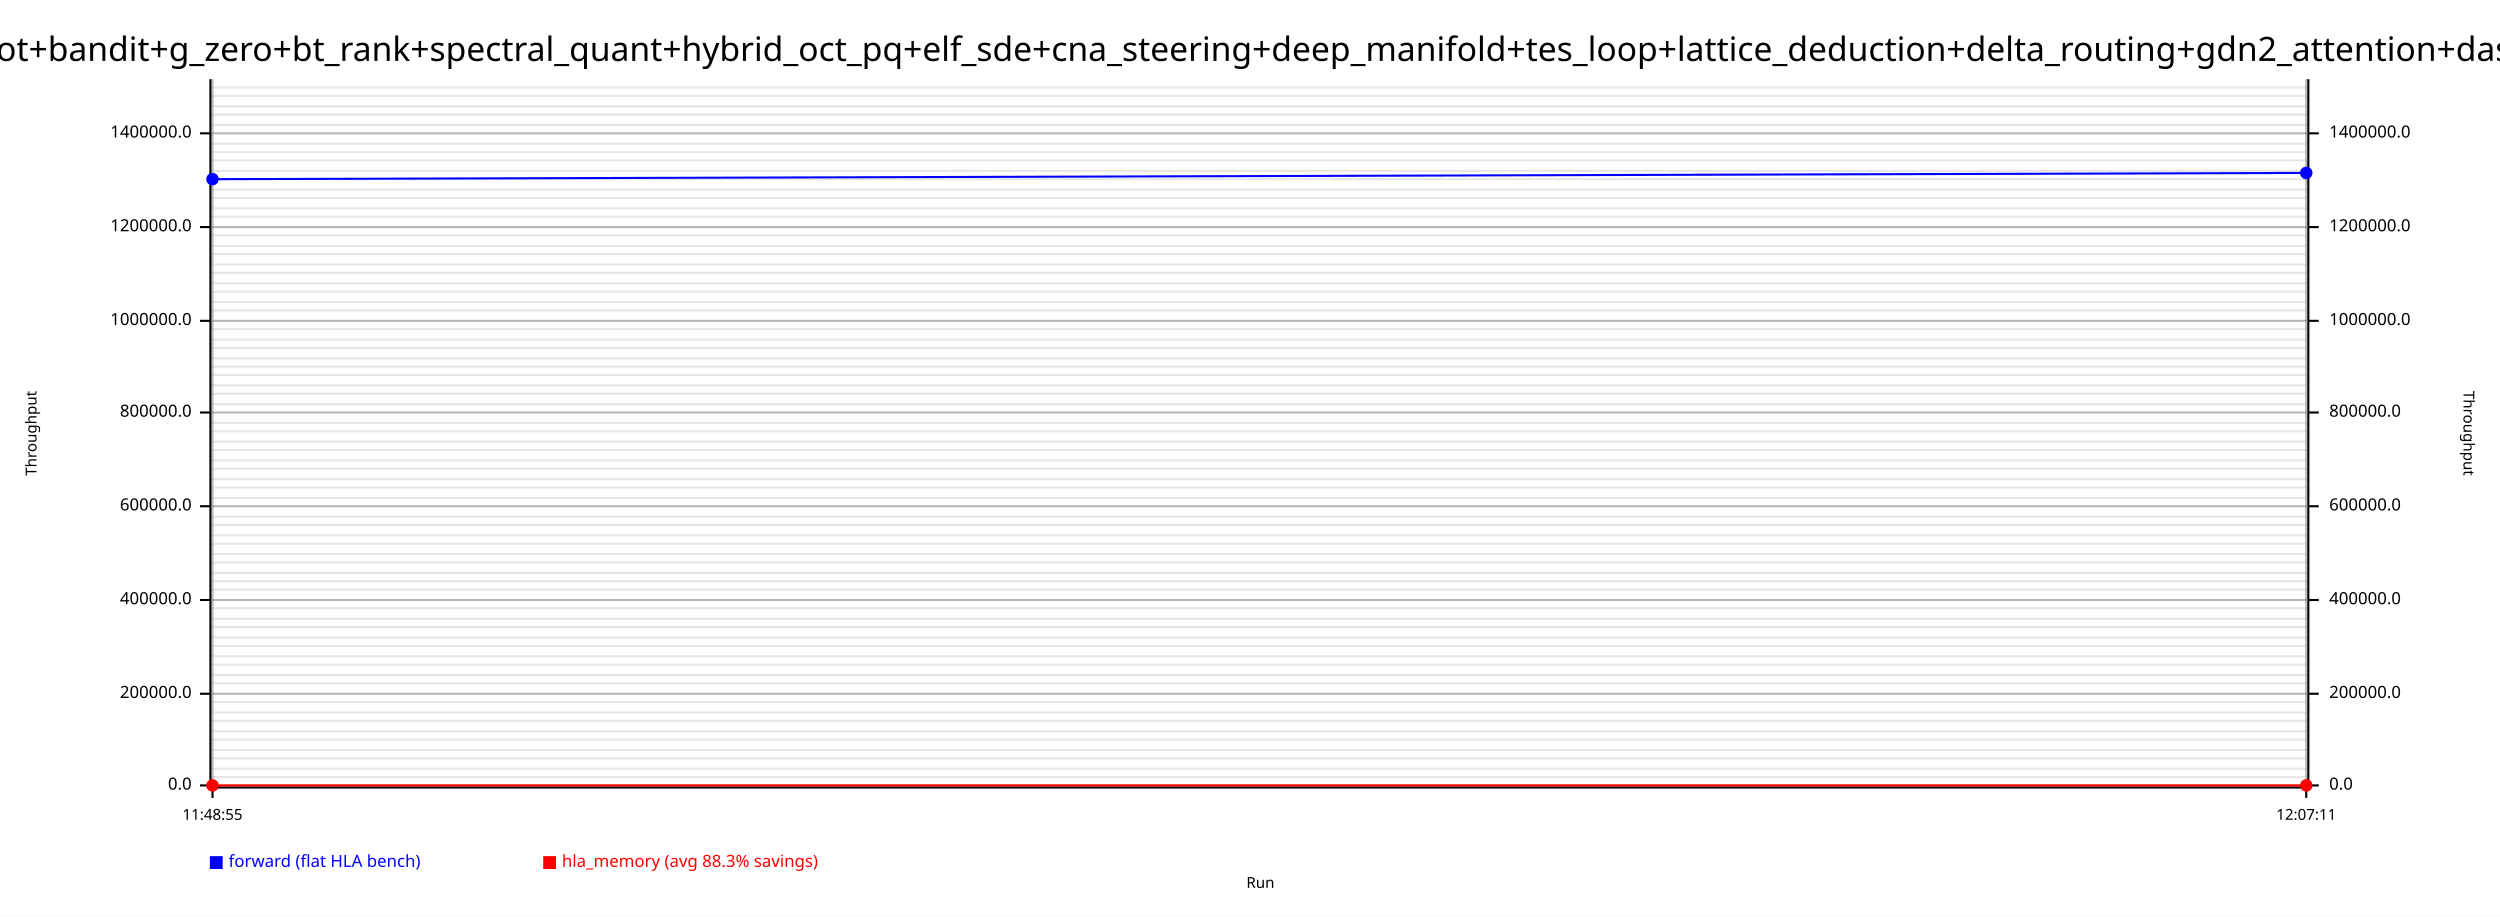
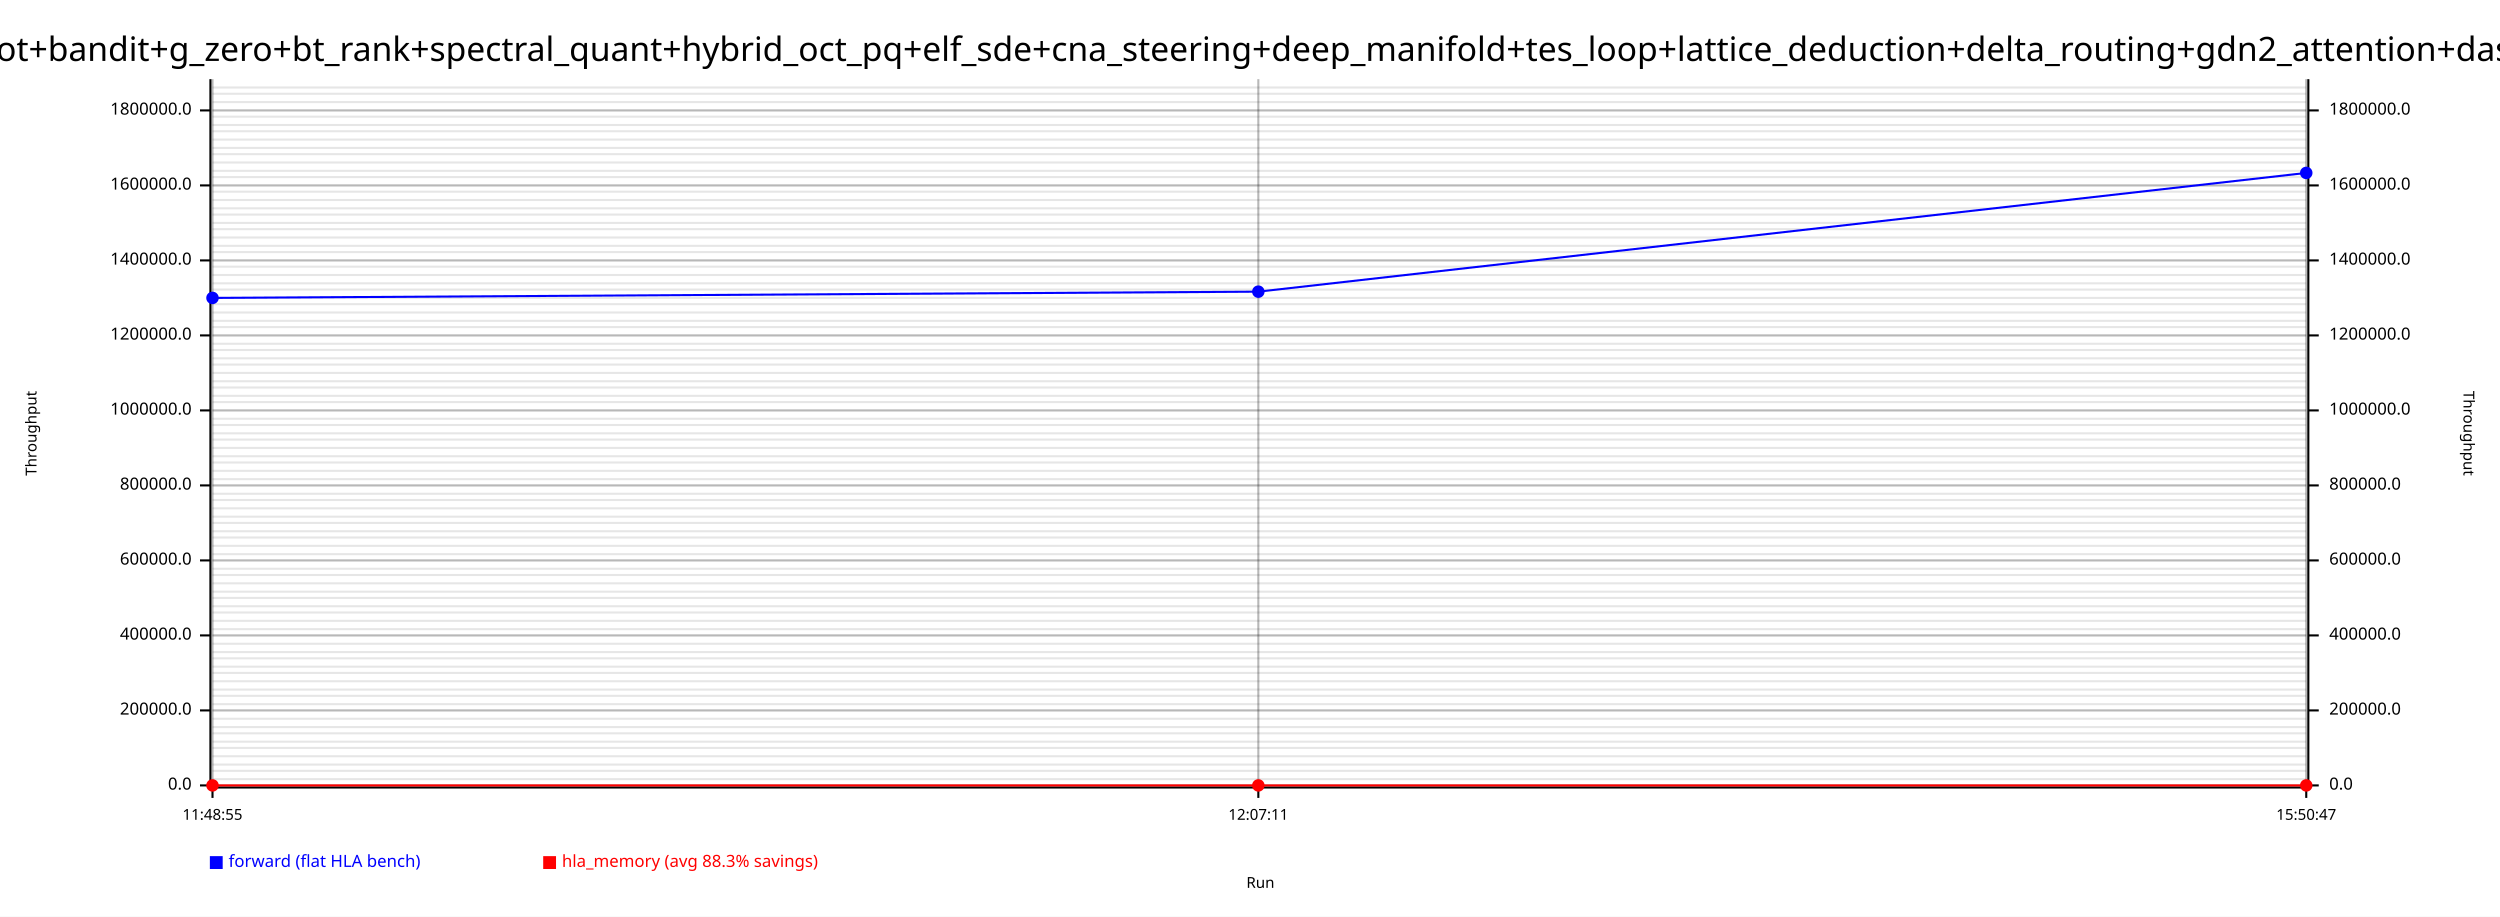
<svg xmlns="http://www.w3.org/2000/svg" width="1200" height="440" viewBox="0 0 1200 440">
  <rect x="0" y="0" width="1200" height="440" opacity="1" fill="#FFFFFF" stroke="none" />
  <text x="600" y="17" dy="0.76em" text-anchor="middle" font-family="sans-serif" font-size="16.129" opacity="1" fill="#000000">
Attn — Time Series [sparse_mlp+domain_latent+ppot+bandit+g_zero+bt_rank+spectral_quant+hybrid_oct_pq+elf_sde+cna_steering+deep_manifold+tes_loop+lattice_deduction+delta_routing+gdn2_attention+dash_attn+dreamer+lt2_looped+plasma_path+tf_loop]
</text>
  <line opacity="0.1" stroke="#000000" stroke-width="1" x1="102" y1="377" x2="102" y2="38" />
+   <line opacity="0.1" stroke="#000000" stroke-width="1" x1="604" y1="377" x2="604" y2="38" />
  <line opacity="0.1" stroke="#000000" stroke-width="1" x1="1107" y1="377" x2="1107" y2="38" />
  <line opacity="0.1" stroke="#000000" stroke-width="1" x1="102" y1="377" x2="1107" y2="377" />
-   <line opacity="0.1" stroke="#000000" stroke-width="1" x1="102" y1="373" x2="1107" y2="373" />
-   <line opacity="0.1" stroke="#000000" stroke-width="1" x1="102" y1="369" x2="1107" y2="369" />
-   <line opacity="0.1" stroke="#000000" stroke-width="1" x1="102" y1="364" x2="1107" y2="364" />
-   <line opacity="0.1" stroke="#000000" stroke-width="1" x1="102" y1="360" x2="1107" y2="360" />
-   <line opacity="0.1" stroke="#000000" stroke-width="1" x1="102" y1="355" x2="1107" y2="355" />
-   <line opacity="0.1" stroke="#000000" stroke-width="1" x1="102" y1="351" x2="1107" y2="351" />
-   <line opacity="0.1" stroke="#000000" stroke-width="1" x1="102" y1="346" x2="1107" y2="346" />
-   <line opacity="0.1" stroke="#000000" stroke-width="1" x1="102" y1="342" x2="1107" y2="342" />
-   <line opacity="0.1" stroke="#000000" stroke-width="1" x1="102" y1="337" x2="1107" y2="337" />
-   <line opacity="0.1" stroke="#000000" stroke-width="1" x1="102" y1="333" x2="1107" y2="333" />
-   <line opacity="0.1" stroke="#000000" stroke-width="1" x1="102" y1="328" x2="1107" y2="328" />
-   <line opacity="0.1" stroke="#000000" stroke-width="1" x1="102" y1="324" x2="1107" y2="324" />
-   <line opacity="0.1" stroke="#000000" stroke-width="1" x1="102" y1="319" x2="1107" y2="319" />
-   <line opacity="0.1" stroke="#000000" stroke-width="1" x1="102" y1="315" x2="1107" y2="315" />
-   <line opacity="0.1" stroke="#000000" stroke-width="1" x1="102" y1="310" x2="1107" y2="310" />
-   <line opacity="0.1" stroke="#000000" stroke-width="1" x1="102" y1="306" x2="1107" y2="306" />
-   <line opacity="0.1" stroke="#000000" stroke-width="1" x1="102" y1="301" x2="1107" y2="301" />
-   <line opacity="0.1" stroke="#000000" stroke-width="1" x1="102" y1="297" x2="1107" y2="297" />
-   <line opacity="0.1" stroke="#000000" stroke-width="1" x1="102" y1="292" x2="1107" y2="292" />
-   <line opacity="0.1" stroke="#000000" stroke-width="1" x1="102" y1="288" x2="1107" y2="288" />
-   <line opacity="0.1" stroke="#000000" stroke-width="1" x1="102" y1="283" x2="1107" y2="283" />
-   <line opacity="0.1" stroke="#000000" stroke-width="1" x1="102" y1="279" x2="1107" y2="279" />
-   <line opacity="0.1" stroke="#000000" stroke-width="1" x1="102" y1="275" x2="1107" y2="275" />
-   <line opacity="0.1" stroke="#000000" stroke-width="1" x1="102" y1="270" x2="1107" y2="270" />
+   <line opacity="0.1" stroke="#000000" stroke-width="1" x1="102" y1="374" x2="1107" y2="374" />
+   <line opacity="0.1" stroke="#000000" stroke-width="1" x1="102" y1="370" x2="1107" y2="370" />
+   <line opacity="0.1" stroke="#000000" stroke-width="1" x1="102" y1="367" x2="1107" y2="367" />
+   <line opacity="0.1" stroke="#000000" stroke-width="1" x1="102" y1="363" x2="1107" y2="363" />
+   <line opacity="0.1" stroke="#000000" stroke-width="1" x1="102" y1="359" x2="1107" y2="359" />
+   <line opacity="0.1" stroke="#000000" stroke-width="1" x1="102" y1="356" x2="1107" y2="356" />
+   <line opacity="0.1" stroke="#000000" stroke-width="1" x1="102" y1="352" x2="1107" y2="352" />
+   <line opacity="0.1" stroke="#000000" stroke-width="1" x1="102" y1="349" x2="1107" y2="349" />
+   <line opacity="0.1" stroke="#000000" stroke-width="1" x1="102" y1="345" x2="1107" y2="345" />
+   <line opacity="0.1" stroke="#000000" stroke-width="1" x1="102" y1="341" x2="1107" y2="341" />
+   <line opacity="0.1" stroke="#000000" stroke-width="1" x1="102" y1="338" x2="1107" y2="338" />
+   <line opacity="0.1" stroke="#000000" stroke-width="1" x1="102" y1="334" x2="1107" y2="334" />
+   <line opacity="0.1" stroke="#000000" stroke-width="1" x1="102" y1="331" x2="1107" y2="331" />
+   <line opacity="0.1" stroke="#000000" stroke-width="1" x1="102" y1="327" x2="1107" y2="327" />
+   <line opacity="0.1" stroke="#000000" stroke-width="1" x1="102" y1="323" x2="1107" y2="323" />
+   <line opacity="0.1" stroke="#000000" stroke-width="1" x1="102" y1="320" x2="1107" y2="320" />
+   <line opacity="0.1" stroke="#000000" stroke-width="1" x1="102" y1="316" x2="1107" y2="316" />
+   <line opacity="0.1" stroke="#000000" stroke-width="1" x1="102" y1="313" x2="1107" y2="313" />
+   <line opacity="0.1" stroke="#000000" stroke-width="1" x1="102" y1="309" x2="1107" y2="309" />
+   <line opacity="0.1" stroke="#000000" stroke-width="1" x1="102" y1="305" x2="1107" y2="305" />
+   <line opacity="0.1" stroke="#000000" stroke-width="1" x1="102" y1="302" x2="1107" y2="302" />
+   <line opacity="0.1" stroke="#000000" stroke-width="1" x1="102" y1="298" x2="1107" y2="298" />
+   <line opacity="0.1" stroke="#000000" stroke-width="1" x1="102" y1="294" x2="1107" y2="294" />
+   <line opacity="0.1" stroke="#000000" stroke-width="1" x1="102" y1="291" x2="1107" y2="291" />
+   <line opacity="0.1" stroke="#000000" stroke-width="1" x1="102" y1="287" x2="1107" y2="287" />
+   <line opacity="0.1" stroke="#000000" stroke-width="1" x1="102" y1="284" x2="1107" y2="284" />
+   <line opacity="0.1" stroke="#000000" stroke-width="1" x1="102" y1="280" x2="1107" y2="280" />
+   <line opacity="0.1" stroke="#000000" stroke-width="1" x1="102" y1="276" x2="1107" y2="276" />
+   <line opacity="0.1" stroke="#000000" stroke-width="1" x1="102" y1="273" x2="1107" y2="273" />
+   <line opacity="0.1" stroke="#000000" stroke-width="1" x1="102" y1="269" x2="1107" y2="269" />
  <line opacity="0.1" stroke="#000000" stroke-width="1" x1="102" y1="266" x2="1107" y2="266" />
-   <line opacity="0.1" stroke="#000000" stroke-width="1" x1="102" y1="261" x2="1107" y2="261" />
-   <line opacity="0.1" stroke="#000000" stroke-width="1" x1="102" y1="257" x2="1107" y2="257" />
-   <line opacity="0.1" stroke="#000000" stroke-width="1" x1="102" y1="252" x2="1107" y2="252" />
+   <line opacity="0.1" stroke="#000000" stroke-width="1" x1="102" y1="262" x2="1107" y2="262" />
+   <line opacity="0.1" stroke="#000000" stroke-width="1" x1="102" y1="258" x2="1107" y2="258" />
+   <line opacity="0.1" stroke="#000000" stroke-width="1" x1="102" y1="255" x2="1107" y2="255" />
+   <line opacity="0.1" stroke="#000000" stroke-width="1" x1="102" y1="251" x2="1107" y2="251" />
  <line opacity="0.1" stroke="#000000" stroke-width="1" x1="102" y1="248" x2="1107" y2="248" />
-   <line opacity="0.1" stroke="#000000" stroke-width="1" x1="102" y1="243" x2="1107" y2="243" />
-   <line opacity="0.1" stroke="#000000" stroke-width="1" x1="102" y1="239" x2="1107" y2="239" />
-   <line opacity="0.1" stroke="#000000" stroke-width="1" x1="102" y1="234" x2="1107" y2="234" />
+   <line opacity="0.1" stroke="#000000" stroke-width="1" x1="102" y1="244" x2="1107" y2="244" />
+   <line opacity="0.1" stroke="#000000" stroke-width="1" x1="102" y1="240" x2="1107" y2="240" />
+   <line opacity="0.1" stroke="#000000" stroke-width="1" x1="102" y1="237" x2="1107" y2="237" />
+   <line opacity="0.1" stroke="#000000" stroke-width="1" x1="102" y1="233" x2="1107" y2="233" />
  <line opacity="0.1" stroke="#000000" stroke-width="1" x1="102" y1="230" x2="1107" y2="230" />
-   <line opacity="0.1" stroke="#000000" stroke-width="1" x1="102" y1="225" x2="1107" y2="225" />
-   <line opacity="0.1" stroke="#000000" stroke-width="1" x1="102" y1="221" x2="1107" y2="221" />
-   <line opacity="0.1" stroke="#000000" stroke-width="1" x1="102" y1="216" x2="1107" y2="216" />
-   <line opacity="0.1" stroke="#000000" stroke-width="1" x1="102" y1="212" x2="1107" y2="212" />
-   <line opacity="0.1" stroke="#000000" stroke-width="1" x1="102" y1="207" x2="1107" y2="207" />
-   <line opacity="0.1" stroke="#000000" stroke-width="1" x1="102" y1="203" x2="1107" y2="203" />
-   <line opacity="0.1" stroke="#000000" stroke-width="1" x1="102" y1="198" x2="1107" y2="198" />
-   <line opacity="0.1" stroke="#000000" stroke-width="1" x1="102" y1="194" x2="1107" y2="194" />
-   <line opacity="0.1" stroke="#000000" stroke-width="1" x1="102" y1="189" x2="1107" y2="189" />
-   <line opacity="0.1" stroke="#000000" stroke-width="1" x1="102" y1="185" x2="1107" y2="185" />
-   <line opacity="0.1" stroke="#000000" stroke-width="1" x1="102" y1="180" x2="1107" y2="180" />
-   <line opacity="0.1" stroke="#000000" stroke-width="1" x1="102" y1="176" x2="1107" y2="176" />
+   <line opacity="0.1" stroke="#000000" stroke-width="1" x1="102" y1="226" x2="1107" y2="226" />
+   <line opacity="0.1" stroke="#000000" stroke-width="1" x1="102" y1="222" x2="1107" y2="222" />
+   <line opacity="0.1" stroke="#000000" stroke-width="1" x1="102" y1="219" x2="1107" y2="219" />
+   <line opacity="0.1" stroke="#000000" stroke-width="1" x1="102" y1="215" x2="1107" y2="215" />
+   <line opacity="0.1" stroke="#000000" stroke-width="1" x1="102" y1="211" x2="1107" y2="211" />
+   <line opacity="0.1" stroke="#000000" stroke-width="1" x1="102" y1="208" x2="1107" y2="208" />
+   <line opacity="0.1" stroke="#000000" stroke-width="1" x1="102" y1="204" x2="1107" y2="204" />
+   <line opacity="0.1" stroke="#000000" stroke-width="1" x1="102" y1="201" x2="1107" y2="201" />
+   <line opacity="0.1" stroke="#000000" stroke-width="1" x1="102" y1="197" x2="1107" y2="197" />
+   <line opacity="0.1" stroke="#000000" stroke-width="1" x1="102" y1="193" x2="1107" y2="193" />
+   <line opacity="0.1" stroke="#000000" stroke-width="1" x1="102" y1="190" x2="1107" y2="190" />
+   <line opacity="0.1" stroke="#000000" stroke-width="1" x1="102" y1="186" x2="1107" y2="186" />
+   <line opacity="0.1" stroke="#000000" stroke-width="1" x1="102" y1="183" x2="1107" y2="183" />
+   <line opacity="0.1" stroke="#000000" stroke-width="1" x1="102" y1="179" x2="1107" y2="179" />
+   <line opacity="0.1" stroke="#000000" stroke-width="1" x1="102" y1="175" x2="1107" y2="175" />
  <line opacity="0.1" stroke="#000000" stroke-width="1" x1="102" y1="172" x2="1107" y2="172" />
-   <line opacity="0.1" stroke="#000000" stroke-width="1" x1="102" y1="167" x2="1107" y2="167" />
-   <line opacity="0.1" stroke="#000000" stroke-width="1" x1="102" y1="163" x2="1107" y2="163" />
-   <line opacity="0.1" stroke="#000000" stroke-width="1" x1="102" y1="158" x2="1107" y2="158" />
+   <line opacity="0.1" stroke="#000000" stroke-width="1" x1="102" y1="168" x2="1107" y2="168" />
+   <line opacity="0.1" stroke="#000000" stroke-width="1" x1="102" y1="165" x2="1107" y2="165" />
+   <line opacity="0.1" stroke="#000000" stroke-width="1" x1="102" y1="161" x2="1107" y2="161" />
+   <line opacity="0.1" stroke="#000000" stroke-width="1" x1="102" y1="157" x2="1107" y2="157" />
  <line opacity="0.1" stroke="#000000" stroke-width="1" x1="102" y1="154" x2="1107" y2="154" />
-   <line opacity="0.1" stroke="#000000" stroke-width="1" x1="102" y1="149" x2="1107" y2="149" />
-   <line opacity="0.1" stroke="#000000" stroke-width="1" x1="102" y1="145" x2="1107" y2="145" />
-   <line opacity="0.1" stroke="#000000" stroke-width="1" x1="102" y1="140" x2="1107" y2="140" />
+   <line opacity="0.1" stroke="#000000" stroke-width="1" x1="102" y1="150" x2="1107" y2="150" />
+   <line opacity="0.1" stroke="#000000" stroke-width="1" x1="102" y1="146" x2="1107" y2="146" />
+   <line opacity="0.1" stroke="#000000" stroke-width="1" x1="102" y1="143" x2="1107" y2="143" />
+   <line opacity="0.1" stroke="#000000" stroke-width="1" x1="102" y1="139" x2="1107" y2="139" />
  <line opacity="0.1" stroke="#000000" stroke-width="1" x1="102" y1="136" x2="1107" y2="136" />
-   <line opacity="0.1" stroke="#000000" stroke-width="1" x1="102" y1="131" x2="1107" y2="131" />
-   <line opacity="0.1" stroke="#000000" stroke-width="1" x1="102" y1="127" x2="1107" y2="127" />
-   <line opacity="0.1" stroke="#000000" stroke-width="1" x1="102" y1="122" x2="1107" y2="122" />
+   <line opacity="0.1" stroke="#000000" stroke-width="1" x1="102" y1="132" x2="1107" y2="132" />
+   <line opacity="0.1" stroke="#000000" stroke-width="1" x1="102" y1="128" x2="1107" y2="128" />
+   <line opacity="0.1" stroke="#000000" stroke-width="1" x1="102" y1="125" x2="1107" y2="125" />
+   <line opacity="0.1" stroke="#000000" stroke-width="1" x1="102" y1="121" x2="1107" y2="121" />
  <line opacity="0.1" stroke="#000000" stroke-width="1" x1="102" y1="118" x2="1107" y2="118" />
-   <line opacity="0.1" stroke="#000000" stroke-width="1" x1="102" y1="113" x2="1107" y2="113" />
-   <line opacity="0.1" stroke="#000000" stroke-width="1" x1="102" y1="109" x2="1107" y2="109" />
-   <line opacity="0.1" stroke="#000000" stroke-width="1" x1="102" y1="104" x2="1107" y2="104" />
+   <line opacity="0.1" stroke="#000000" stroke-width="1" x1="102" y1="114" x2="1107" y2="114" />
+   <line opacity="0.1" stroke="#000000" stroke-width="1" x1="102" y1="110" x2="1107" y2="110" />
+   <line opacity="0.1" stroke="#000000" stroke-width="1" x1="102" y1="107" x2="1107" y2="107" />
+   <line opacity="0.1" stroke="#000000" stroke-width="1" x1="102" y1="103" x2="1107" y2="103" />
  <line opacity="0.1" stroke="#000000" stroke-width="1" x1="102" y1="100" x2="1107" y2="100" />
-   <line opacity="0.1" stroke="#000000" stroke-width="1" x1="102" y1="95" x2="1107" y2="95" />
-   <line opacity="0.1" stroke="#000000" stroke-width="1" x1="102" y1="91" x2="1107" y2="91" />
-   <line opacity="0.1" stroke="#000000" stroke-width="1" x1="102" y1="86" x2="1107" y2="86" />
+   <line opacity="0.1" stroke="#000000" stroke-width="1" x1="102" y1="96" x2="1107" y2="96" />
+   <line opacity="0.1" stroke="#000000" stroke-width="1" x1="102" y1="92" x2="1107" y2="92" />
+   <line opacity="0.1" stroke="#000000" stroke-width="1" x1="102" y1="89" x2="1107" y2="89" />
+   <line opacity="0.1" stroke="#000000" stroke-width="1" x1="102" y1="85" x2="1107" y2="85" />
  <line opacity="0.1" stroke="#000000" stroke-width="1" x1="102" y1="82" x2="1107" y2="82" />
-   <line opacity="0.1" stroke="#000000" stroke-width="1" x1="102" y1="77" x2="1107" y2="77" />
-   <line opacity="0.1" stroke="#000000" stroke-width="1" x1="102" y1="73" x2="1107" y2="73" />
-   <line opacity="0.1" stroke="#000000" stroke-width="1" x1="102" y1="69" x2="1107" y2="69" />
-   <line opacity="0.1" stroke="#000000" stroke-width="1" x1="102" y1="64" x2="1107" y2="64" />
+   <line opacity="0.1" stroke="#000000" stroke-width="1" x1="102" y1="78" x2="1107" y2="78" />
+   <line opacity="0.1" stroke="#000000" stroke-width="1" x1="102" y1="74" x2="1107" y2="74" />
+   <line opacity="0.1" stroke="#000000" stroke-width="1" x1="102" y1="71" x2="1107" y2="71" />
+   <line opacity="0.1" stroke="#000000" stroke-width="1" x1="102" y1="67" x2="1107" y2="67" />
+   <line opacity="0.1" stroke="#000000" stroke-width="1" x1="102" y1="63" x2="1107" y2="63" />
  <line opacity="0.1" stroke="#000000" stroke-width="1" x1="102" y1="60" x2="1107" y2="60" />
-   <line opacity="0.1" stroke="#000000" stroke-width="1" x1="102" y1="55" x2="1107" y2="55" />
-   <line opacity="0.1" stroke="#000000" stroke-width="1" x1="102" y1="51" x2="1107" y2="51" />
-   <line opacity="0.1" stroke="#000000" stroke-width="1" x1="102" y1="46" x2="1107" y2="46" />
+   <line opacity="0.1" stroke="#000000" stroke-width="1" x1="102" y1="56" x2="1107" y2="56" />
+   <line opacity="0.1" stroke="#000000" stroke-width="1" x1="102" y1="53" x2="1107" y2="53" />
+   <line opacity="0.1" stroke="#000000" stroke-width="1" x1="102" y1="49" x2="1107" y2="49" />
+   <line opacity="0.1" stroke="#000000" stroke-width="1" x1="102" y1="45" x2="1107" y2="45" />
  <line opacity="0.1" stroke="#000000" stroke-width="1" x1="102" y1="42" x2="1107" y2="42" />
  <text x="12" y="208" dy="0.76em" text-anchor="middle" font-family="sans-serif" font-size="7.258" opacity="1" fill="#000000" transform="rotate(270, 12, 208)">
Throughput
</text>
  <text x="605" y="428" dy="-0.5ex" text-anchor="middle" font-family="sans-serif" font-size="7.258" opacity="1" fill="#000000">
Run
</text>
  <text x="1188" y="208" dy="0.76em" text-anchor="middle" font-family="sans-serif" font-size="7.258" opacity="1" fill="#000000" transform="rotate(90, 1188, 208)">
Throughput
</text>
  <line opacity="0.2" stroke="#000000" stroke-width="1" x1="102" y1="377" x2="102" y2="38" />
+   <line opacity="0.2" stroke="#000000" stroke-width="1" x1="604" y1="377" x2="604" y2="38" />
  <line opacity="0.2" stroke="#000000" stroke-width="1" x1="1107" y1="377" x2="1107" y2="38" />
  <line opacity="0.2" stroke="#000000" stroke-width="1" x1="102" y1="377" x2="1107" y2="377" />
-   <line opacity="0.2" stroke="#000000" stroke-width="1" x1="102" y1="333" x2="1107" y2="333" />
-   <line opacity="0.2" stroke="#000000" stroke-width="1" x1="102" y1="288" x2="1107" y2="288" />
-   <line opacity="0.2" stroke="#000000" stroke-width="1" x1="102" y1="243" x2="1107" y2="243" />
-   <line opacity="0.2" stroke="#000000" stroke-width="1" x1="102" y1="198" x2="1107" y2="198" />
-   <line opacity="0.2" stroke="#000000" stroke-width="1" x1="102" y1="154" x2="1107" y2="154" />
-   <line opacity="0.2" stroke="#000000" stroke-width="1" x1="102" y1="109" x2="1107" y2="109" />
-   <line opacity="0.2" stroke="#000000" stroke-width="1" x1="102" y1="64" x2="1107" y2="64" />
+   <line opacity="0.2" stroke="#000000" stroke-width="1" x1="102" y1="341" x2="1107" y2="341" />
+   <line opacity="0.2" stroke="#000000" stroke-width="1" x1="102" y1="305" x2="1107" y2="305" />
+   <line opacity="0.2" stroke="#000000" stroke-width="1" x1="102" y1="269" x2="1107" y2="269" />
+   <line opacity="0.2" stroke="#000000" stroke-width="1" x1="102" y1="233" x2="1107" y2="233" />
+   <line opacity="0.2" stroke="#000000" stroke-width="1" x1="102" y1="197" x2="1107" y2="197" />
+   <line opacity="0.2" stroke="#000000" stroke-width="1" x1="102" y1="161" x2="1107" y2="161" />
+   <line opacity="0.2" stroke="#000000" stroke-width="1" x1="102" y1="125" x2="1107" y2="125" />
+   <line opacity="0.2" stroke="#000000" stroke-width="1" x1="102" y1="89" x2="1107" y2="89" />
+   <line opacity="0.2" stroke="#000000" stroke-width="1" x1="102" y1="53" x2="1107" y2="53" />
  <polyline fill="none" opacity="1" stroke="#000000" stroke-width="1" points="101,38 101,377 " />
  <text x="92" y="377" dy="0.5ex" text-anchor="end" font-family="sans-serif" font-size="8.065" opacity="1" fill="#000000">
0.0
</text>
  <polyline fill="none" opacity="1" stroke="#000000" stroke-width="1" points="96,377 101,377 " />
-   <text x="92" y="333" dy="0.5ex" text-anchor="end" font-family="sans-serif" font-size="8.065" opacity="1" fill="#000000">
+   <text x="92" y="341" dy="0.5ex" text-anchor="end" font-family="sans-serif" font-size="8.065" opacity="1" fill="#000000">
200000.0
</text>
-   <polyline fill="none" opacity="1" stroke="#000000" stroke-width="1" points="96,333 101,333 " />
-   <text x="92" y="288" dy="0.5ex" text-anchor="end" font-family="sans-serif" font-size="8.065" opacity="1" fill="#000000">
+   <polyline fill="none" opacity="1" stroke="#000000" stroke-width="1" points="96,341 101,341 " />
+   <text x="92" y="305" dy="0.5ex" text-anchor="end" font-family="sans-serif" font-size="8.065" opacity="1" fill="#000000">
400000.0
</text>
-   <polyline fill="none" opacity="1" stroke="#000000" stroke-width="1" points="96,288 101,288 " />
-   <text x="92" y="243" dy="0.5ex" text-anchor="end" font-family="sans-serif" font-size="8.065" opacity="1" fill="#000000">
+   <polyline fill="none" opacity="1" stroke="#000000" stroke-width="1" points="96,305 101,305 " />
+   <text x="92" y="269" dy="0.5ex" text-anchor="end" font-family="sans-serif" font-size="8.065" opacity="1" fill="#000000">
600000.0
</text>
-   <polyline fill="none" opacity="1" stroke="#000000" stroke-width="1" points="96,243 101,243 " />
-   <text x="92" y="198" dy="0.5ex" text-anchor="end" font-family="sans-serif" font-size="8.065" opacity="1" fill="#000000">
+   <polyline fill="none" opacity="1" stroke="#000000" stroke-width="1" points="96,269 101,269 " />
+   <text x="92" y="233" dy="0.5ex" text-anchor="end" font-family="sans-serif" font-size="8.065" opacity="1" fill="#000000">
800000.0
</text>
-   <polyline fill="none" opacity="1" stroke="#000000" stroke-width="1" points="96,198 101,198 " />
-   <text x="92" y="154" dy="0.5ex" text-anchor="end" font-family="sans-serif" font-size="8.065" opacity="1" fill="#000000">
+   <polyline fill="none" opacity="1" stroke="#000000" stroke-width="1" points="96,233 101,233 " />
+   <text x="92" y="197" dy="0.5ex" text-anchor="end" font-family="sans-serif" font-size="8.065" opacity="1" fill="#000000">
1000000.0
</text>
-   <polyline fill="none" opacity="1" stroke="#000000" stroke-width="1" points="96,154 101,154 " />
-   <text x="92" y="109" dy="0.5ex" text-anchor="end" font-family="sans-serif" font-size="8.065" opacity="1" fill="#000000">
+   <polyline fill="none" opacity="1" stroke="#000000" stroke-width="1" points="96,197 101,197 " />
+   <text x="92" y="161" dy="0.5ex" text-anchor="end" font-family="sans-serif" font-size="8.065" opacity="1" fill="#000000">
1200000.0
</text>
-   <polyline fill="none" opacity="1" stroke="#000000" stroke-width="1" points="96,109 101,109 " />
-   <text x="92" y="64" dy="0.5ex" text-anchor="end" font-family="sans-serif" font-size="8.065" opacity="1" fill="#000000">
+   <polyline fill="none" opacity="1" stroke="#000000" stroke-width="1" points="96,161 101,161 " />
+   <text x="92" y="125" dy="0.5ex" text-anchor="end" font-family="sans-serif" font-size="8.065" opacity="1" fill="#000000">
1400000.0
</text>
-   <polyline fill="none" opacity="1" stroke="#000000" stroke-width="1" points="96,64 101,64 " />
+   <polyline fill="none" opacity="1" stroke="#000000" stroke-width="1" points="96,125 101,125 " />
+   <text x="92" y="89" dy="0.5ex" text-anchor="end" font-family="sans-serif" font-size="8.065" opacity="1" fill="#000000">
+ 1600000.0
+ </text>
+   <polyline fill="none" opacity="1" stroke="#000000" stroke-width="1" points="96,89 101,89 " />
+   <text x="92" y="53" dy="0.5ex" text-anchor="end" font-family="sans-serif" font-size="8.065" opacity="1" fill="#000000">
+ 1800000.0
+ </text>
+   <polyline fill="none" opacity="1" stroke="#000000" stroke-width="1" points="96,53 101,53 " />
  <polyline fill="none" opacity="1" stroke="#000000" stroke-width="1" points="102,378 1107,378 " />
  <text x="102" y="388" dy="0.76em" text-anchor="middle" font-family="sans-serif" font-size="7.258" opacity="1" fill="#000000">
11:48:55
</text>
  <polyline fill="none" opacity="1" stroke="#000000" stroke-width="1" points="102,378 102,383 " />
+   <text x="604" y="388" dy="0.76em" text-anchor="middle" font-family="sans-serif" font-size="7.258" opacity="1" fill="#000000">
+ 12:07:11
+ </text>
+   <polyline fill="none" opacity="1" stroke="#000000" stroke-width="1" points="604,378 604,383 " />
  <text x="1107" y="388" dy="0.76em" text-anchor="middle" font-family="sans-serif" font-size="7.258" opacity="1" fill="#000000">
- 12:07:11
+ 15:50:47
</text>
  <polyline fill="none" opacity="1" stroke="#000000" stroke-width="1" points="1107,378 1107,383 " />
  <polyline fill="none" opacity="1" stroke="#000000" stroke-width="1" points="1108,38 1108,377 " />
  <text x="1118" y="377" dy="0.5ex" text-anchor="start" font-family="sans-serif" font-size="8.065" opacity="1" fill="#000000">
0.0
</text>
  <polyline fill="none" opacity="1" stroke="#000000" stroke-width="1" points="1108,377 1113,377 " />
-   <text x="1118" y="333" dy="0.5ex" text-anchor="start" font-family="sans-serif" font-size="8.065" opacity="1" fill="#000000">
+   <text x="1118" y="341" dy="0.5ex" text-anchor="start" font-family="sans-serif" font-size="8.065" opacity="1" fill="#000000">
200000.0
</text>
-   <polyline fill="none" opacity="1" stroke="#000000" stroke-width="1" points="1108,333 1113,333 " />
-   <text x="1118" y="288" dy="0.5ex" text-anchor="start" font-family="sans-serif" font-size="8.065" opacity="1" fill="#000000">
+   <polyline fill="none" opacity="1" stroke="#000000" stroke-width="1" points="1108,341 1113,341 " />
+   <text x="1118" y="305" dy="0.5ex" text-anchor="start" font-family="sans-serif" font-size="8.065" opacity="1" fill="#000000">
400000.0
</text>
-   <polyline fill="none" opacity="1" stroke="#000000" stroke-width="1" points="1108,288 1113,288 " />
-   <text x="1118" y="243" dy="0.5ex" text-anchor="start" font-family="sans-serif" font-size="8.065" opacity="1" fill="#000000">
+   <polyline fill="none" opacity="1" stroke="#000000" stroke-width="1" points="1108,305 1113,305 " />
+   <text x="1118" y="269" dy="0.5ex" text-anchor="start" font-family="sans-serif" font-size="8.065" opacity="1" fill="#000000">
600000.0
</text>
-   <polyline fill="none" opacity="1" stroke="#000000" stroke-width="1" points="1108,243 1113,243 " />
-   <text x="1118" y="198" dy="0.5ex" text-anchor="start" font-family="sans-serif" font-size="8.065" opacity="1" fill="#000000">
+   <polyline fill="none" opacity="1" stroke="#000000" stroke-width="1" points="1108,269 1113,269 " />
+   <text x="1118" y="233" dy="0.5ex" text-anchor="start" font-family="sans-serif" font-size="8.065" opacity="1" fill="#000000">
800000.0
</text>
-   <polyline fill="none" opacity="1" stroke="#000000" stroke-width="1" points="1108,198 1113,198 " />
-   <text x="1118" y="154" dy="0.5ex" text-anchor="start" font-family="sans-serif" font-size="8.065" opacity="1" fill="#000000">
+   <polyline fill="none" opacity="1" stroke="#000000" stroke-width="1" points="1108,233 1113,233 " />
+   <text x="1118" y="197" dy="0.5ex" text-anchor="start" font-family="sans-serif" font-size="8.065" opacity="1" fill="#000000">
1000000.0
</text>
-   <polyline fill="none" opacity="1" stroke="#000000" stroke-width="1" points="1108,154 1113,154 " />
-   <text x="1118" y="109" dy="0.5ex" text-anchor="start" font-family="sans-serif" font-size="8.065" opacity="1" fill="#000000">
+   <polyline fill="none" opacity="1" stroke="#000000" stroke-width="1" points="1108,197 1113,197 " />
+   <text x="1118" y="161" dy="0.5ex" text-anchor="start" font-family="sans-serif" font-size="8.065" opacity="1" fill="#000000">
1200000.0
</text>
-   <polyline fill="none" opacity="1" stroke="#000000" stroke-width="1" points="1108,109 1113,109 " />
-   <text x="1118" y="64" dy="0.5ex" text-anchor="start" font-family="sans-serif" font-size="8.065" opacity="1" fill="#000000">
+   <polyline fill="none" opacity="1" stroke="#000000" stroke-width="1" points="1108,161 1113,161 " />
+   <text x="1118" y="125" dy="0.5ex" text-anchor="start" font-family="sans-serif" font-size="8.065" opacity="1" fill="#000000">
1400000.0
</text>
-   <polyline fill="none" opacity="1" stroke="#000000" stroke-width="1" points="1108,64 1113,64 " />
-   <polyline fill="none" opacity="1" stroke="#0000FF" stroke-width="1" points="102,86 1107,83 " />
-   <circle cx="102" cy="86" r="3" opacity="1" fill="#0000FF" stroke="none" stroke-width="1" />
+   <polyline fill="none" opacity="1" stroke="#000000" stroke-width="1" points="1108,125 1113,125 " />
+   <text x="1118" y="89" dy="0.5ex" text-anchor="start" font-family="sans-serif" font-size="8.065" opacity="1" fill="#000000">
+ 1600000.0
+ </text>
+   <polyline fill="none" opacity="1" stroke="#000000" stroke-width="1" points="1108,89 1113,89 " />
+   <text x="1118" y="53" dy="0.5ex" text-anchor="start" font-family="sans-serif" font-size="8.065" opacity="1" fill="#000000">
+ 1800000.0
+ </text>
+   <polyline fill="none" opacity="1" stroke="#000000" stroke-width="1" points="1108,53 1113,53 " />
+   <polyline fill="none" opacity="1" stroke="#0000FF" stroke-width="1" points="102,143 604,140 1107,83 " />
+   <circle cx="102" cy="143" r="3" opacity="1" fill="#0000FF" stroke="none" stroke-width="1" />
+   <circle cx="604" cy="140" r="3" opacity="1" fill="#0000FF" stroke="none" stroke-width="1" />
  <circle cx="1107" cy="83" r="3" opacity="1" fill="#0000FF" stroke="none" stroke-width="1" />
  <text x="100" y="410" dy="0.76em" text-anchor="start" font-family="sans-serif" font-size="8.065" opacity="1" fill="#0000FF">
■ forward (flat HLA bench)
</text>
-   <polyline fill="none" opacity="1" stroke="#FF0000" stroke-width="1" points="102,377 1107,377 " />
+   <polyline fill="none" opacity="1" stroke="#FF0000" stroke-width="1" points="102,377 604,377 1107,377 " />
  <circle cx="102" cy="377" r="3" opacity="1" fill="#FF0000" stroke="none" stroke-width="1" />
+   <circle cx="604" cy="377" r="3" opacity="1" fill="#FF0000" stroke="none" stroke-width="1" />
  <circle cx="1107" cy="377" r="3" opacity="1" fill="#FF0000" stroke="none" stroke-width="1" />
  <text x="260" y="410" dy="0.76em" text-anchor="start" font-family="sans-serif" font-size="8.065" opacity="1" fill="#FF0000">
■ hla_memory (avg 88.3% savings)
</text>
</svg>
